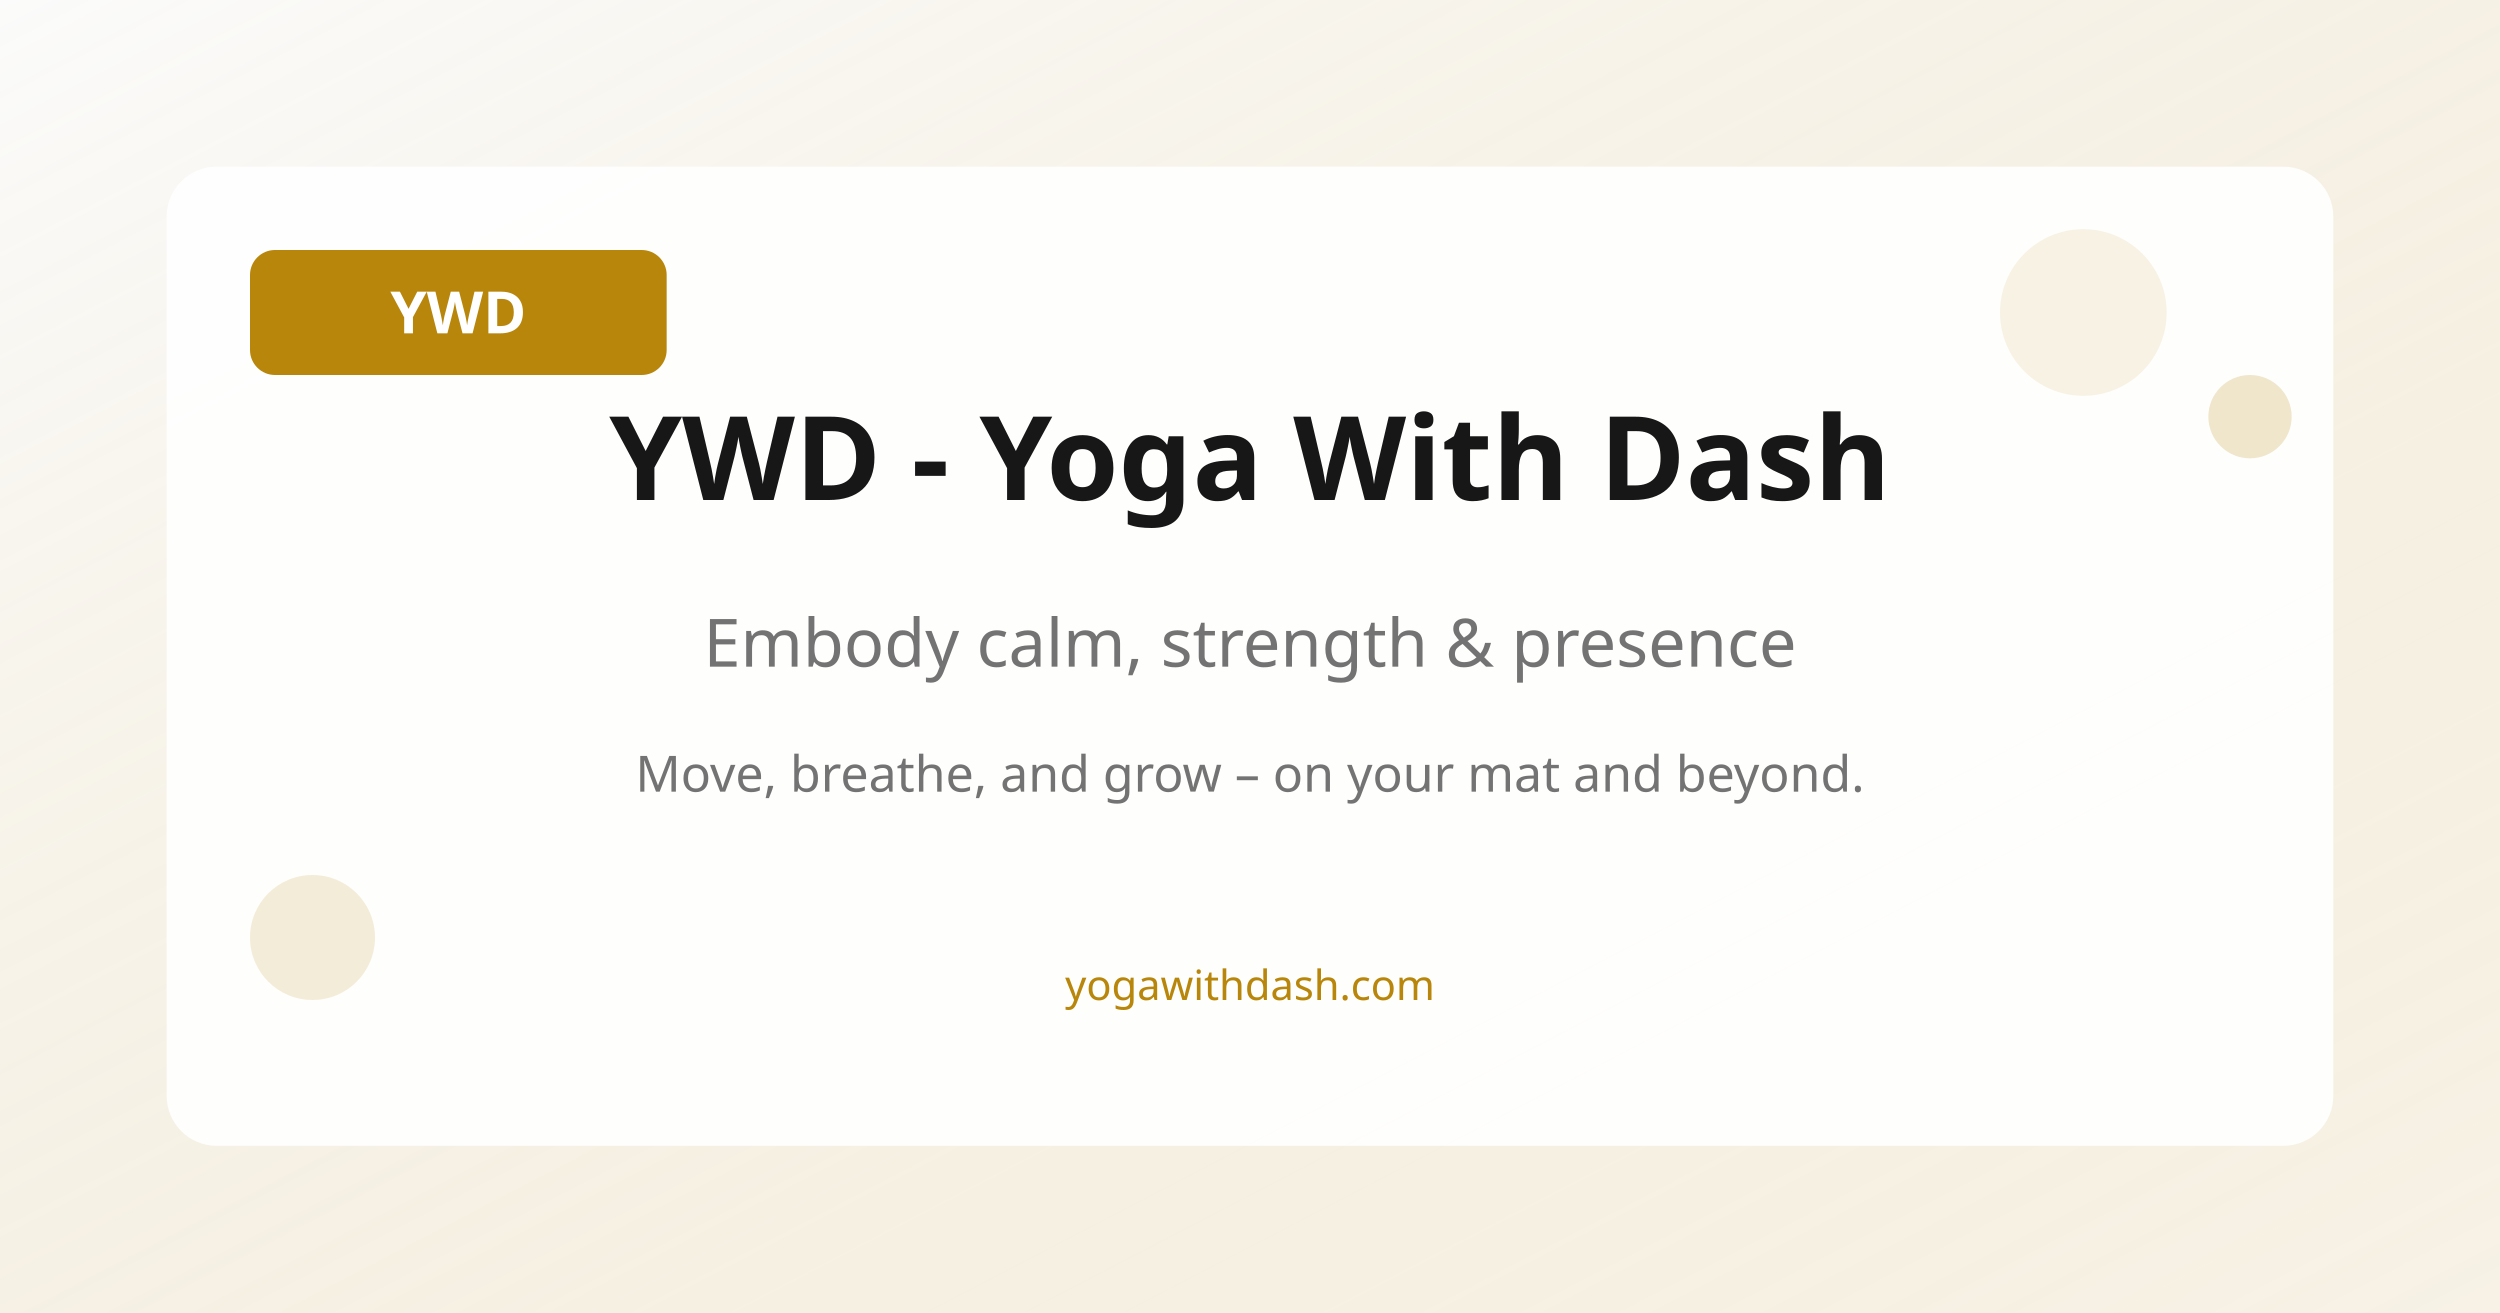
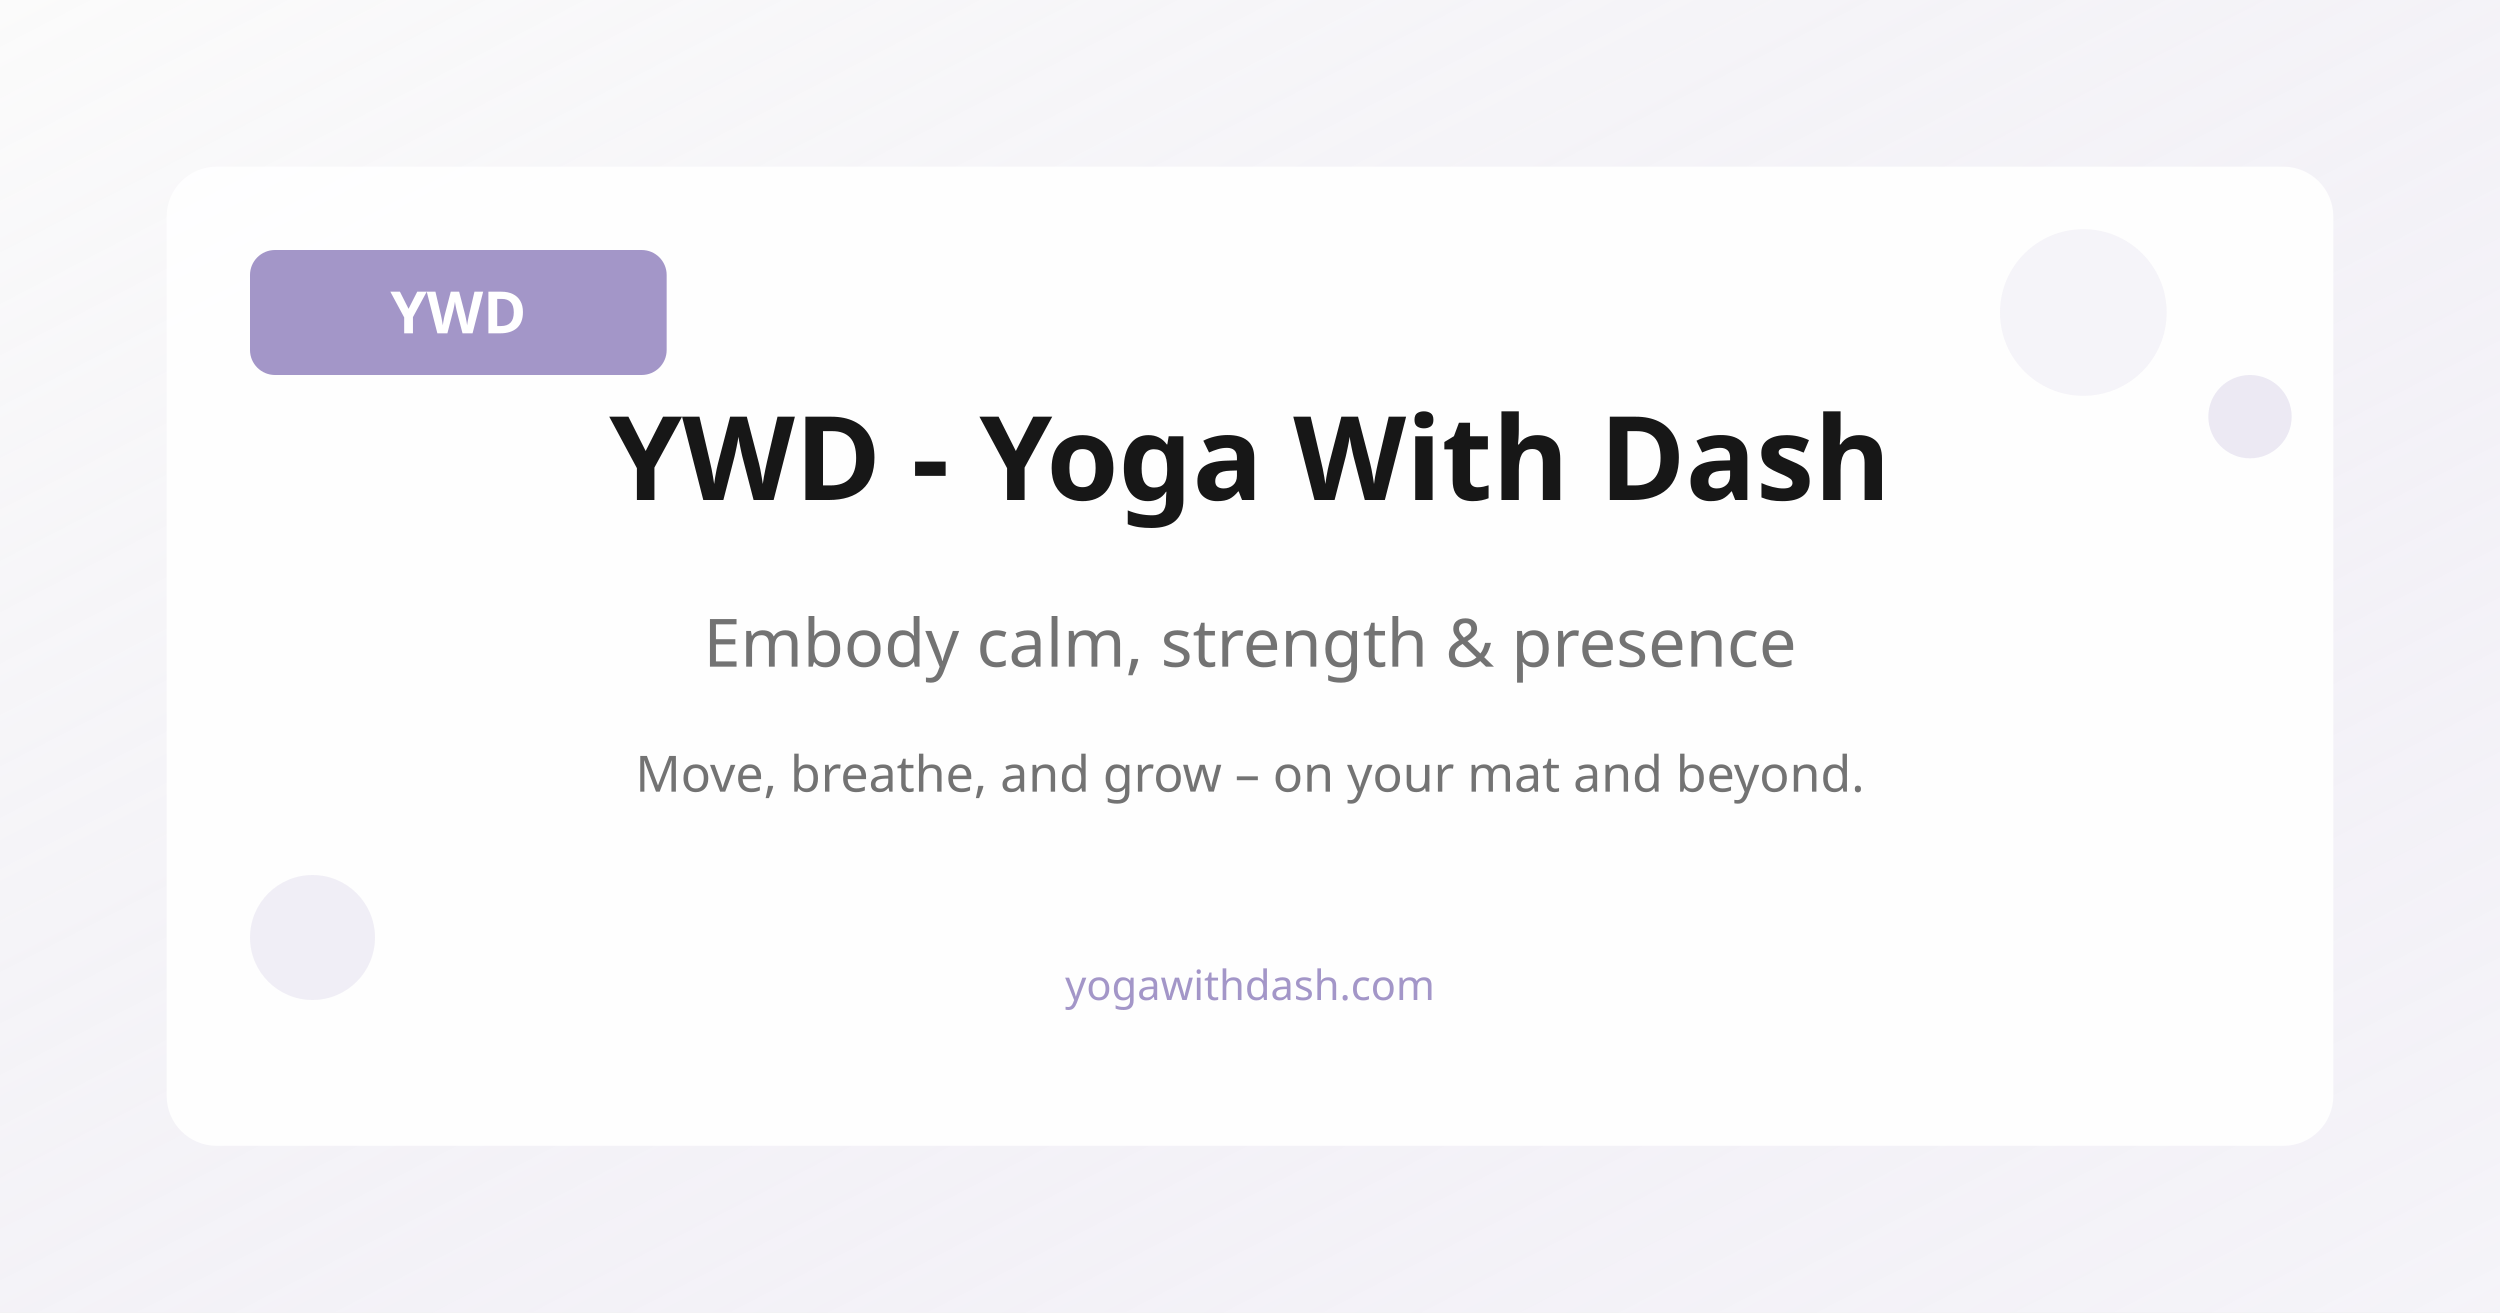
<svg xmlns="http://www.w3.org/2000/svg" width="1200" height="630" viewBox="0 0 1200 630" fill="none">
  <rect width="1200" height="630" fill="#fefefe" />
  <rect width="1200" height="630" fill="url(#gradient)" />
  <rect x="80" y="80" width="1040" height="470" fill="rgba(255,255,255,0.9)" rx="24" />
-   <rect x="120" y="120" width="200" height="60" fill="#b8860b" rx="12" />
+   <rect x="120" y="120" width="200" height="60" fill="#a396c8" rx="12" />
  <text x="220" y="160" font-family="system-ui, sans-serif" font-size="28" font-weight="600" text-anchor="middle" fill="white">YWD</text>
  <text x="600" y="240" font-family="system-ui, sans-serif" font-size="56" font-weight="700" text-anchor="middle" fill="#171717">YWD - Yoga With Dash</text>
  <text x="600" y="320" font-family="system-ui, sans-serif" font-size="32" font-weight="400" text-anchor="middle" fill="#737373">Embody calm, strength &amp; presence</text>
  <text x="600" y="380" font-family="system-ui, sans-serif" font-size="24" font-weight="400" text-anchor="middle" fill="#737373">Move, breathe, and grow – on your mat and beyond.</text>
-   <text x="600" y="480" font-family="system-ui, sans-serif" font-size="20" font-weight="500" text-anchor="middle" fill="#b8860b">yogawithdash.com</text>
-   <circle cx="1000" cy="150" r="40" fill="#b8860b" opacity="0.1" />
-   <circle cx="1080" cy="200" r="20" fill="#b8860b" opacity="0.2" />
-   <circle cx="150" cy="450" r="30" fill="#b8860b" opacity="0.15" />
+   <text x="600" y="480" font-family="system-ui, sans-serif" font-size="20" font-weight="500" text-anchor="middle" fill="#a396c8">yogawithdash.com</text>
+   <circle cx="1000" cy="150" r="40" fill="#a396c8" opacity="0.1" />
+   <circle cx="1080" cy="200" r="20" fill="#a396c8" opacity="0.2" />
+   <circle cx="150" cy="450" r="30" fill="#a396c8" opacity="0.15" />
  <defs>
    <linearGradient id="gradient" x1="0%" y1="0%" x2="100%" y2="100%">
      <stop offset="0%" style="stop-color:#f5f5f4;stop-opacity:0.3" />
-       <stop offset="100%" style="stop-color:#b8860b;stop-opacity:0.1" />
+       <stop offset="100%" style="stop-color:#a396c8;stop-opacity:0.1" />
    </linearGradient>
  </defs>
</svg>
